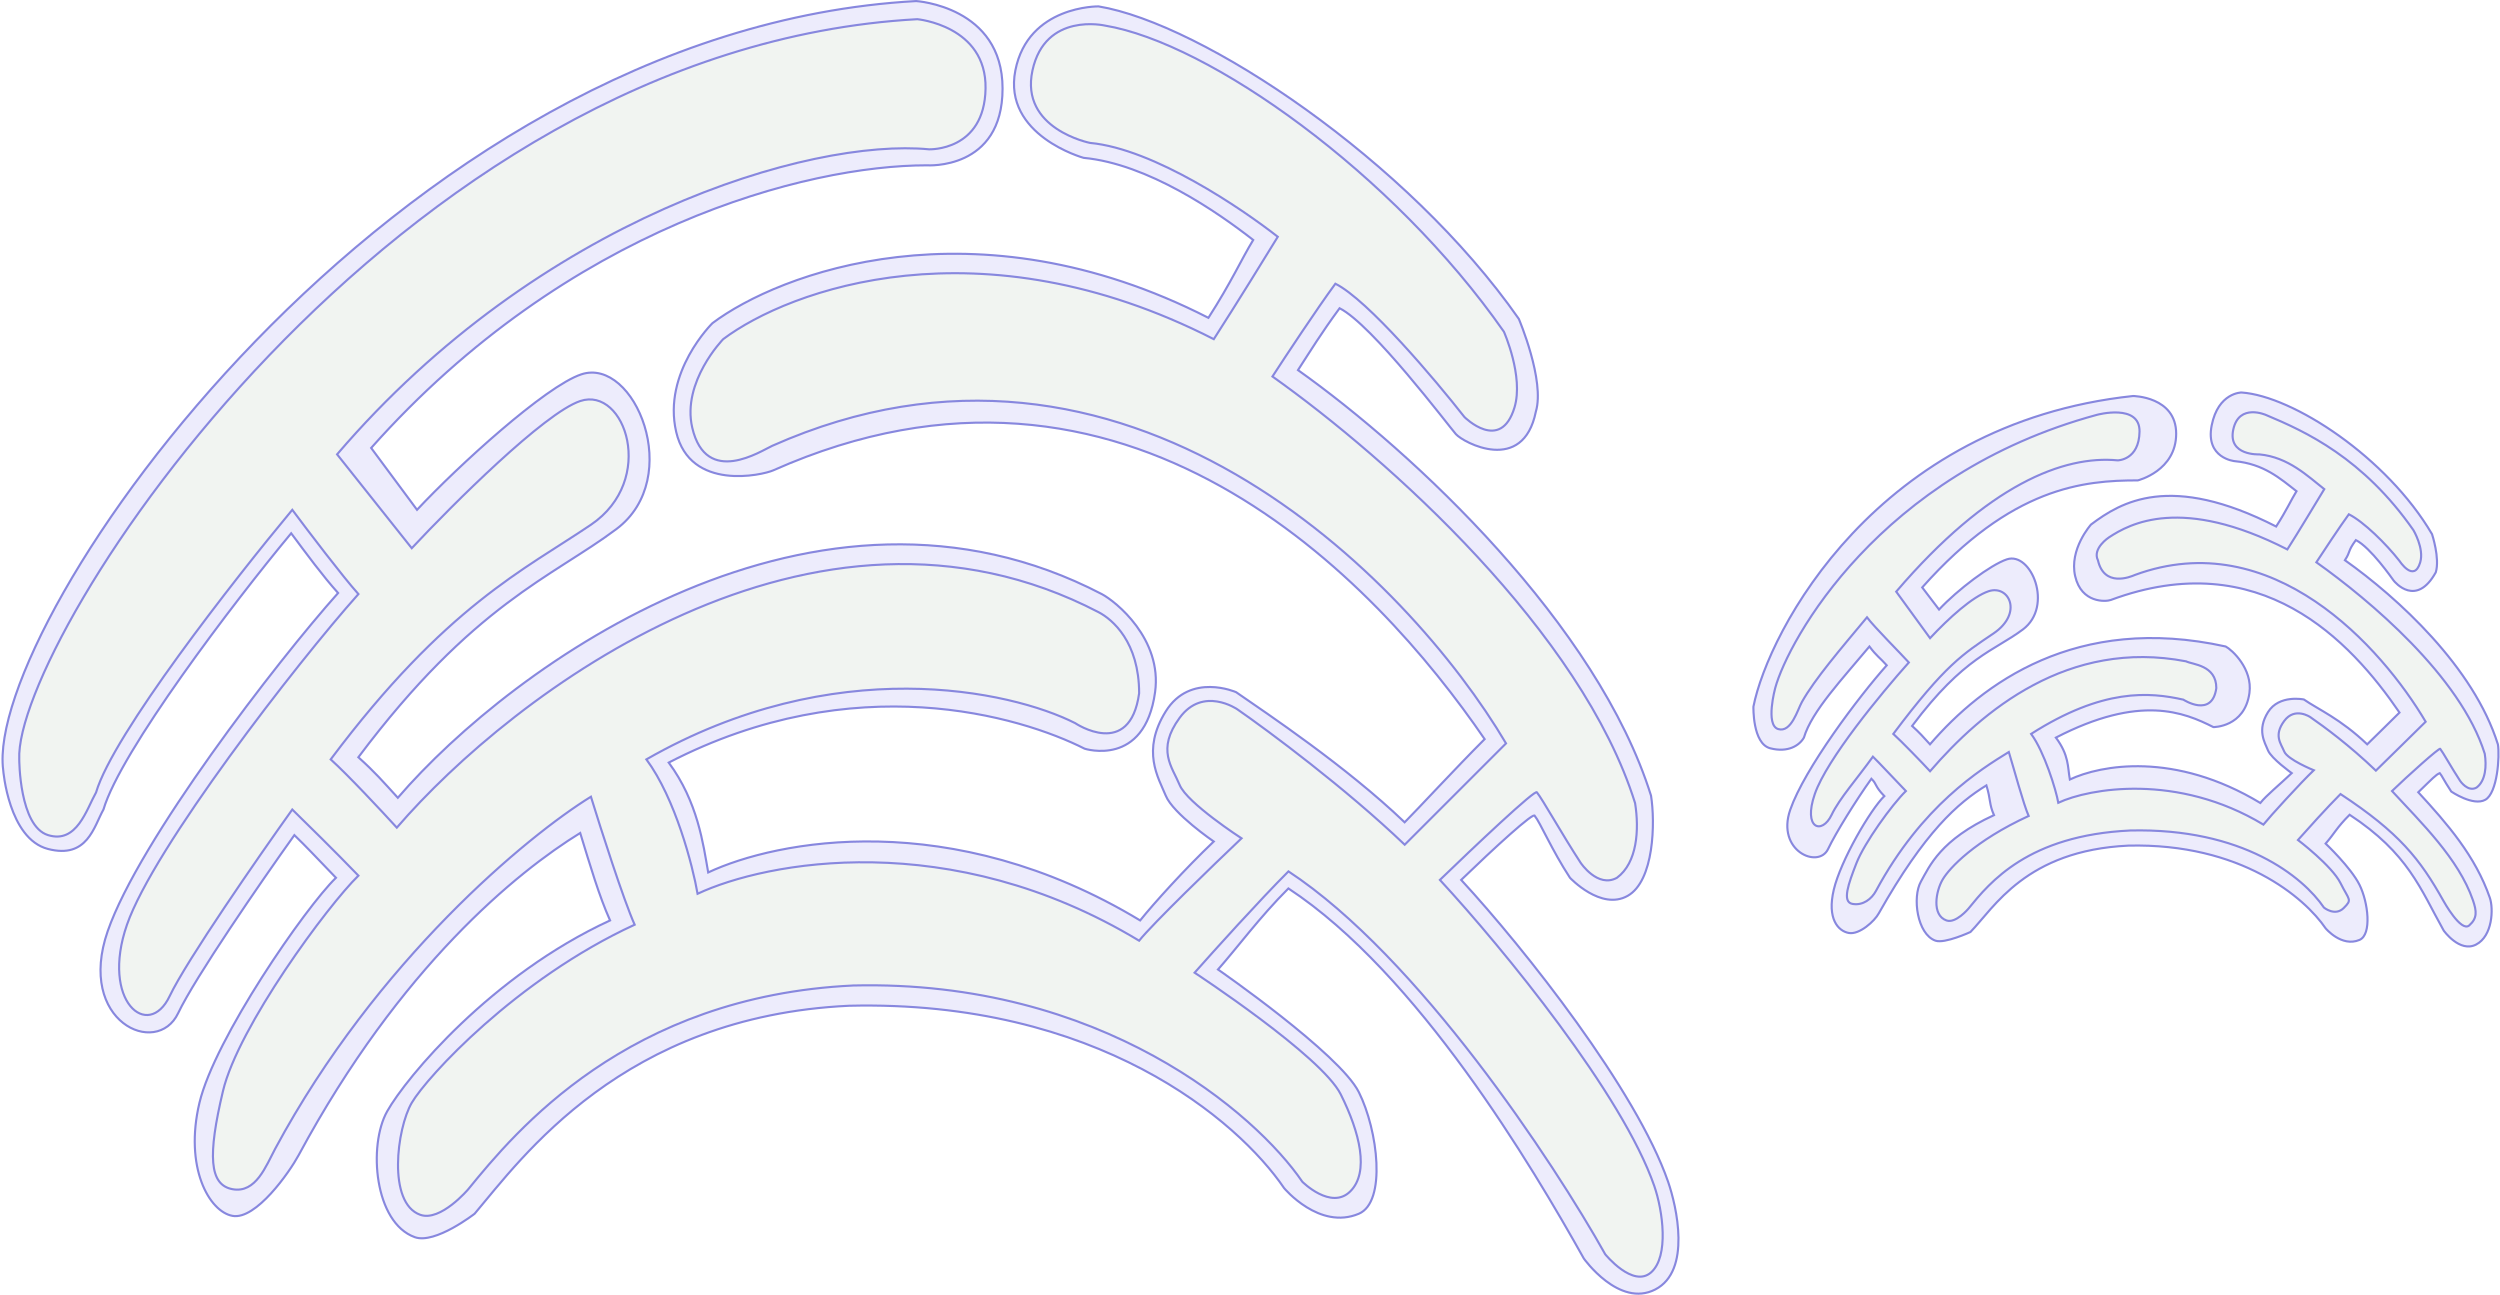
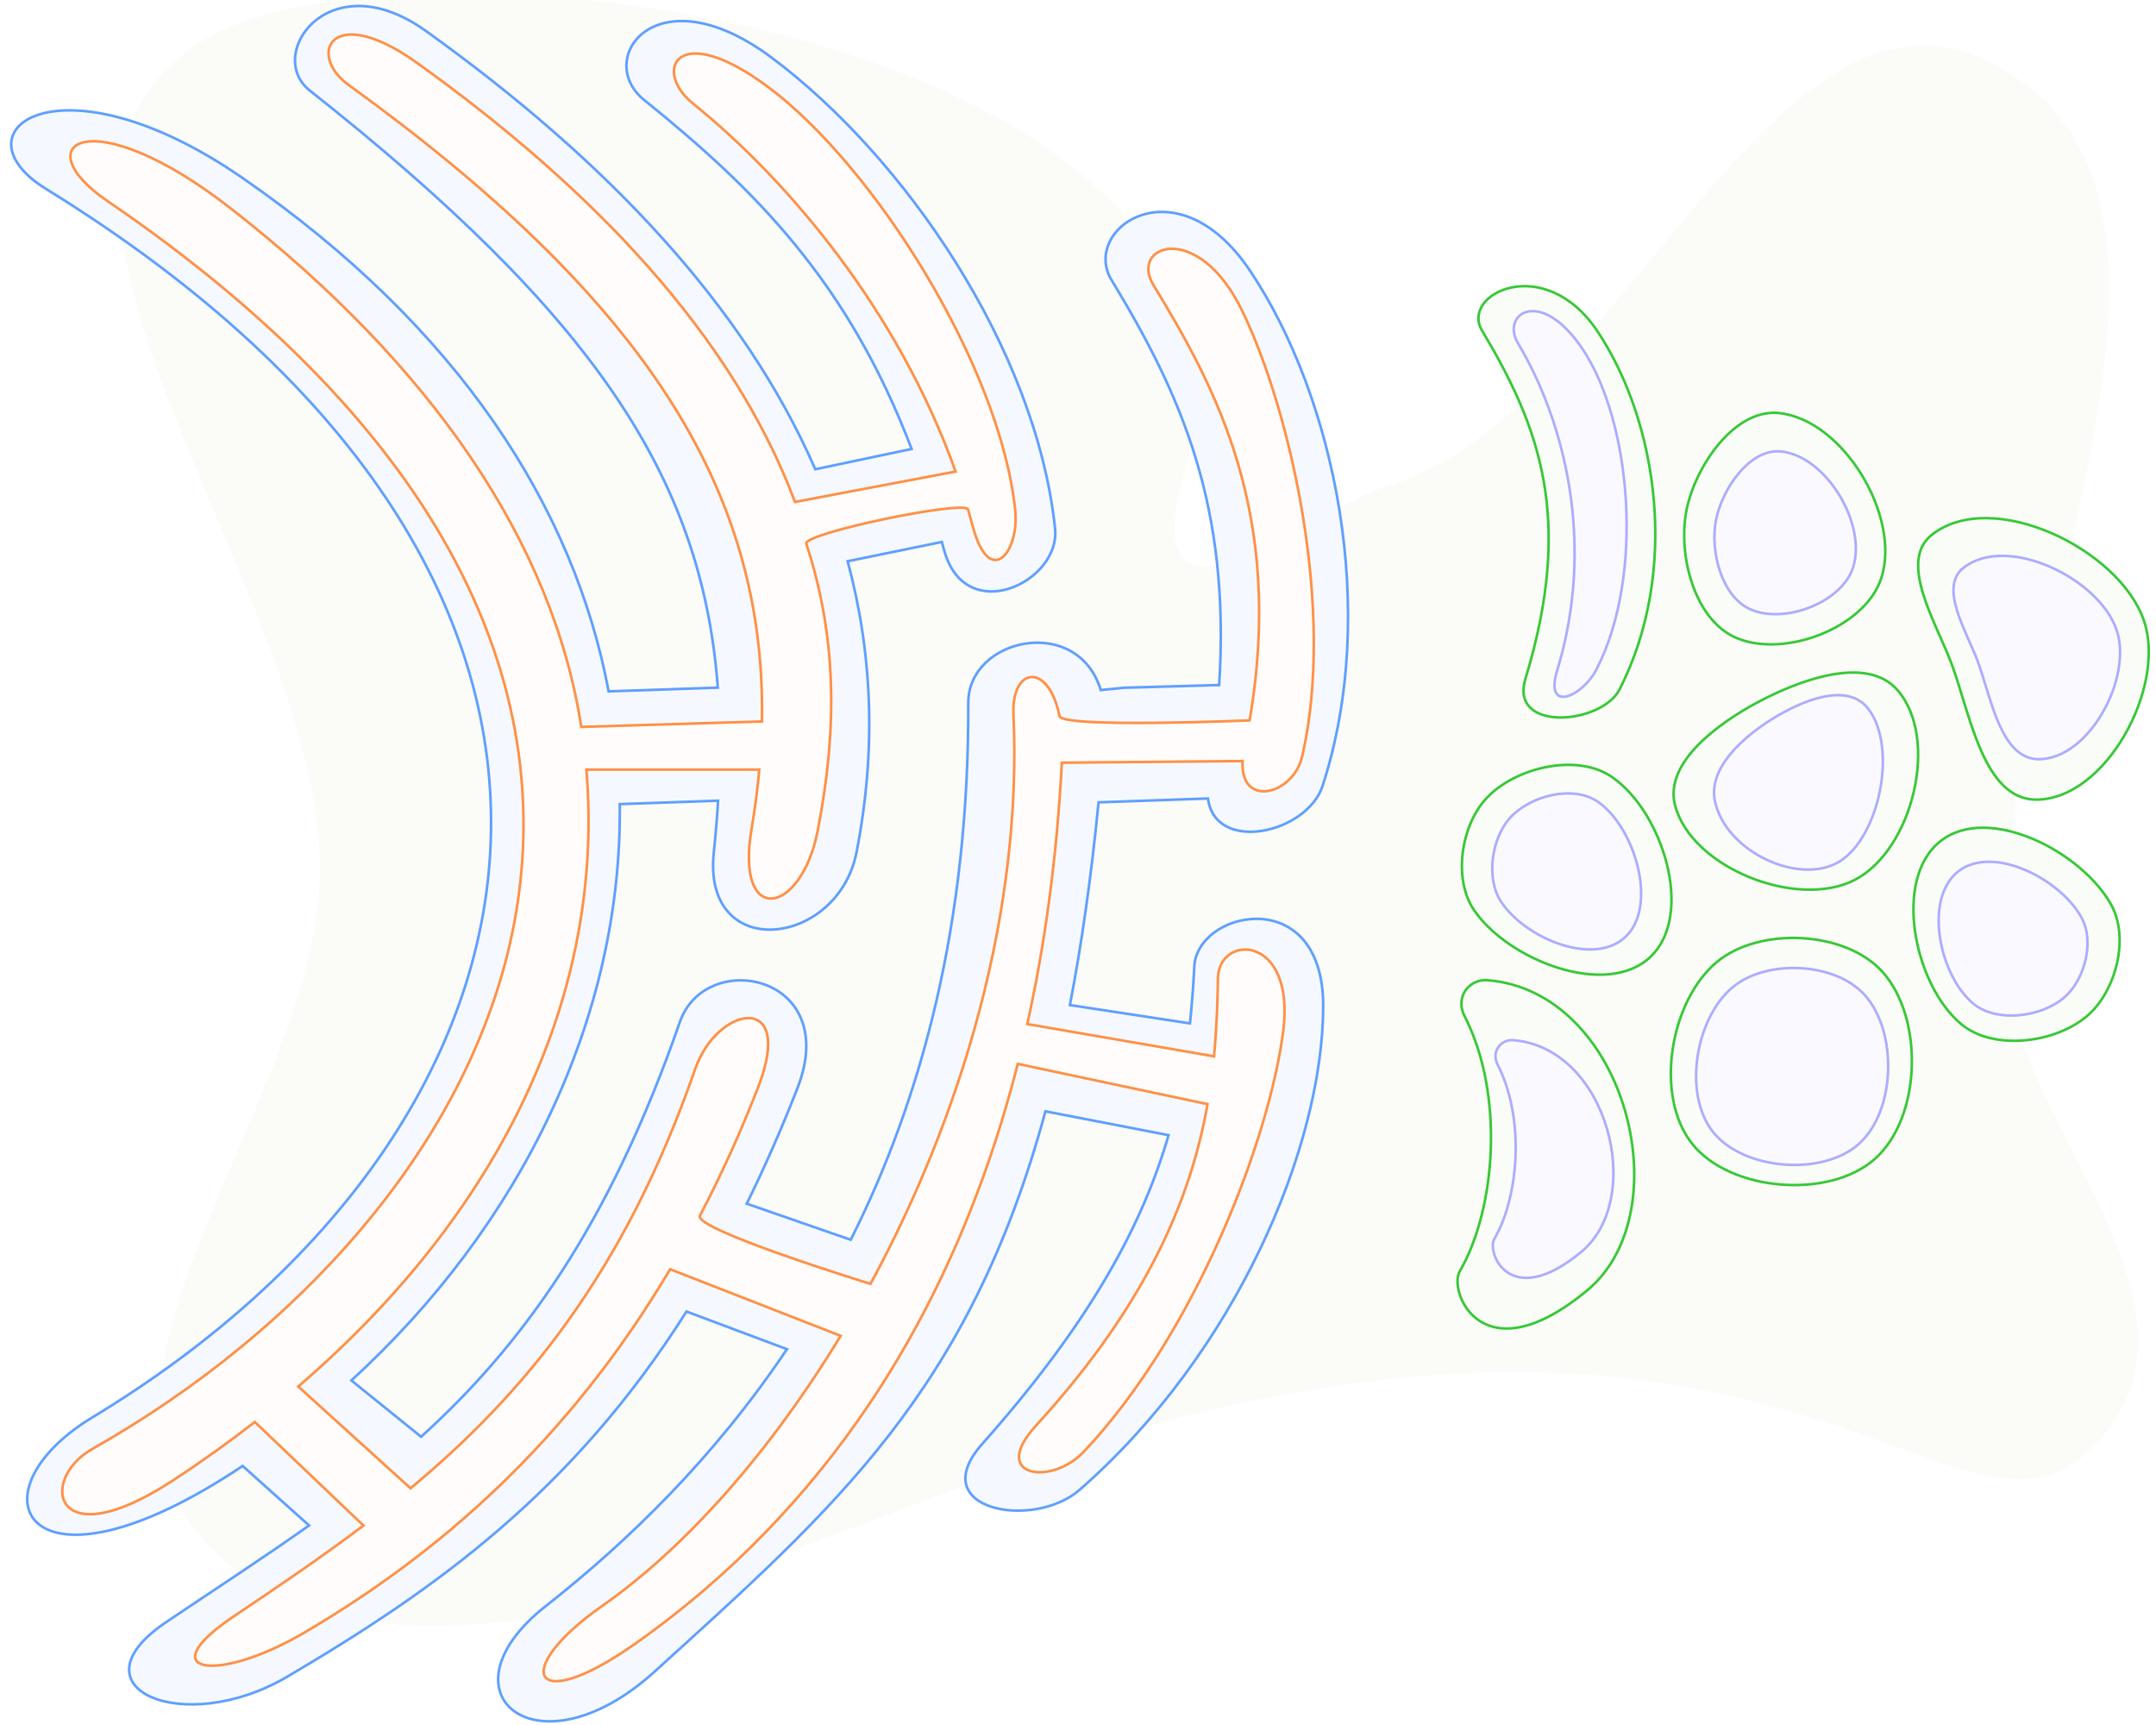
- <svg xmlns="http://www.w3.org/2000/svg" width="1172" height="607" viewBox="0 0 1172 607" fill="none">
-   <g id="endoplasmic_reticulum">
-     <g id="Rough ER">
-       <path id="Vector" d="M470 41.5C470 3 429.5 0.5 429.5 0.5C183.1 14.1 -7.5 292 1.5 361C1.5 361 4 393.216 22.5 398C41 402.784 44 387.5 48.5 379.5C56.5 352.3 109.167 282.833 136.5 250C143.833 259.833 151.3 270 158.5 278C129.5 310.5 65.257 394 50.5 436.5C35.743 479 73.5 496 83.5 475C91.5 458.2 122.167 413.667 138 391.5C144 397.333 147.1 400.7 157.5 411.5C143.1 425.5 100.667 486.833 93.5 517C86.333 547.167 98 568 109 570C120 572 135.718 549.5 140.026 541.5C187.626 453.1 242.5 408.667 272 390.5C276.667 405.667 280.8 419.9 286 431.5C230.4 457.1 190.5 505 181.5 521C172.5 537 175.5 573.258 194.5 580C204 583.371 222.5 569 222.5 569C244.5 543 292 476.5 398 471.5C514.4 468.7 580.333 525.167 602 557C602 557 618.5 576.854 637.026 569C650 563.5 646.026 530 637.026 512C628.026 494 571 454.5 571 454.5C580 444.333 590.4 430.1 604 416.5C664.8 456.5 718.333 546.833 742.5 590C742.5 590 759 613.258 776 604.5C793 595.742 785.977 565.5 782 554C767.2 511.2 715 445 685 412.5C700.167 397.833 719.5 380.1 719.5 382.5C722 385.5 727.5 398.5 736 411.5C736 411.5 750.5 427 763 420C775.5 413 776 385.5 774 373C749 293 663.167 212.333 608.5 173.5C614.667 164 619.2 156.5 628 144.5C643.2 152.1 679 199.5 682.5 203.5C686 207.5 714.026 222.5 720 193C724.384 178.5 712.026 149.5 712.026 149.5C660.026 75 563.5 11 515 3C515 3 482 2.5 476 33C470 63.5 508 74 508 74C538 76.8 570.667 99.333 587.5 112.5C582 121.5 577.3 132.2 566.5 149C456.9 93 365 128.167 334 151.5C334 151.5 310.488 174.5 317 202.5C323.512 230.5 357.5 222.722 362.5 220.5C528.1 146.9 645 272 696 346.5C682.5 360 664.1 379.9 658.5 385.5C630.9 359.1 594.167 334.667 579.5 324.5C579.5 324.5 558 315 546.5 333.5C535 352 543 364.5 546.5 373C550 381.5 569 394.5 569 394.5C555.667 407.167 540.9 423.5 534.5 431.5C445.7 377.9 364 394 332 409C329.667 395.667 327.1 375.9 313.5 357.5C400.5 312.5 478.167 335.667 508.5 351C508.5 351 536.59 360 541.5 324.5C544.957 299.5 523 281.886 516.5 278.5C382.9 208.9 240.5 311.333 186.5 374C179.5 366.333 176 362.2 168 355C222 283 259.045 270.466 289 248C321 224 297.5 167.167 272.5 175.5C255.7 181.1 214.833 218.333 195.5 239L174 210C266.5 106 378.5 77.5 434.5 77.5C434.5 77.5 470 80 470 41.5Z" fill="#EDECFC" stroke="#8787DE" />
-       <path id="rough_endoplasmic_reticulum_membrane" stroke-width="0" d="M466 41.5C466.585 7 429.5 4.5 429.5 4.5C183.1 18.1 -1.5 298 4.5 360C4.5 360 7 390.216 22.5 395C38 399.784 42.5 384 47 376C55 348.8 109.167 277.833 136.5 245C143.833 254.833 155.3 270 162.5 278C133.5 310.5 67.868 397 54.5 435.5C41.132 474 71.5 492 81.5 471C89.5 454.2 121.167 407.667 137 385.5C143 391.333 152.1 400.7 162.5 411.5C148.1 425.5 105.5 484 98.5 517C90.5 545 99 562 110 564C121 566 131.718 546.5 136.026 538.5C183.626 450.1 244.5 400.667 274 382.5L274.13 382.921C278.798 398.094 285.848 421.007 291 432.5C235.4 458.1 196.5 503 187.5 519C178.5 535 177.5 568.258 196.5 575C206 578.371 221.5 564 221.5 564C243.5 537 292 472.5 398 467.5C514.4 464.7 581.333 521.167 604 553C604 553 619.5 573 636 564C645 555 642.026 530 633.026 512C624.026 494 566 455.5 566 455.5C575 445.333 590.4 426.1 604 412.5C664.8 452.5 722.333 545.833 746.5 589C746.5 589 760.5 609 775 600.5C789.5 592 782.977 565.5 779 554C764.2 511.2 710 445 680 412.5C695.167 397.833 719.5 375.1 719.5 377.5C722 380.5 730.5 395.5 739 408.5C739 408.5 751 421.5 761 416C770.5 409 772 387.5 770 375C749.5 299 657.167 213.333 602.5 174.5C608.667 165 618.2 151.5 627 139.5C642.2 147.1 671.667 182.833 685.5 200.5C685.5 200.5 707.139 218 715 192C719.384 177.5 709.026 153.5 709.026 153.5C657.026 79 564.5 15 516 7C516 7 486 5.5 480 33C474 60.5 509 70 509 70C539 72.8 575.667 98.333 592.5 111.5C587 120.5 578.3 136.7 567.5 153.5C457.9 97.5 367 132.167 336 155.5C336 155.5 316 180 321 201.5C327.512 229.5 360.5 216.722 365.5 214.5C531.1 140.9 651 273 702 347.5L658.5 391C630.9 364.6 594.667 338.167 580 328C580 328 561 320 550 335C539 350 546.5 363 550 371.5C553.5 380 576 393.5 576 393.5C562.667 406.167 540.4 428.5 534 436.5C445.2 382.9 361.5 398.5 329.5 413.5C327.167 400.167 322.1 375.4 308.5 357C387.5 311.5 471.667 327.667 502 343C502 343 532.09 361 537 325.5C540.457 300.5 521.5 287.386 515 283C381.4 213.4 240.5 317.833 186.5 380.5C179.5 372.833 170.5 362.2 162.5 355C216.5 283 252 268 283 247C314 226 295 174.833 272 182.5C255.2 188.1 213.333 227.333 194 248L167.026 212.5C262.026 101.5 378.5 73.5 434.5 73.5C434.5 73.5 465.415 76 466 41.5Z" stroke="black" />
-       <path id="Vector_2" d="M462.026 41.5C462.526 12 430.026 9 430.026 9C183.626 22.6 6.526 300 9.026 356C9.026 356 9.026 387.333 22.526 391.5C36.026 395.667 40.526 379.5 45.026 371.5C53.026 344.3 109.693 271.833 137.026 239C144.359 248.833 160.826 270.5 168.026 278.5C139.026 311 72.026 397.5 59.526 433.5C47.026 469.5 69.526 488 79.526 467C87.526 450.2 121.193 401.667 137.026 379.5C143.026 385.333 157.626 399.7 168.026 410.5C153.626 424.5 111.693 481.333 104.526 511.5C97.359 541.667 98.026 555.5 109.026 557.5C120.026 559.5 124.718 546.5 129.026 538.5C176.626 450.1 247.526 391.667 277.026 373.5C281.693 388.667 292.326 421.9 297.526 433.5C241.926 459.1 200.026 505 193.026 517C186.026 529 181.526 564 197.026 569.5C206.526 572.871 219.526 557.5 219.526 557.5C241.526 530.5 294.026 467 400.026 462C516.426 459.2 588.859 522.167 610.526 554C610.526 554 624.026 567.5 633.026 558.5C642.026 549.5 637.526 531 628.526 513C619.526 495 560.026 456 560.026 456C569.026 445.833 590.426 422.1 604.026 408.5C664.826 448.5 728.359 544.833 752.526 588C752.526 588 765.526 604 774.026 596.5C782.526 589 779.503 567.5 775.526 556C760.726 513.2 705.026 445 675.026 412.5C690.193 397.833 720.526 369.1 720.526 371.5C723.026 374.5 732.526 391.5 741.026 404.5C741.026 404.5 749.026 416.5 758.026 411.5C767.526 404.5 768.526 389 766.526 376.5C741.526 296.5 651.193 215.333 596.526 176.5C602.693 167 617.226 145 626.026 133C641.226 140.6 672.693 177.833 686.526 195.5C686.526 195.5 703.5 212.5 710 191C714.384 176.5 705.026 155.5 705.026 155.5C653.026 81 566.526 20 518.026 12C518.026 12 490.026 5.5 484.026 33C478.026 60.5 511.026 67 511.026 67C541.026 69.8 582.193 97.833 599.026 111C593.526 120 579.826 142.2 569.026 159C459.426 103 370.026 135.667 339.026 159C339.026 159 319.526 179 324.526 200.5C331.038 228.5 357.026 211.222 362.026 209C527.626 135.4 660.359 271.333 706.026 348.5L658.526 396C630.926 369.6 594.693 342.667 580.026 332.5C580.026 332.5 564.026 321.5 553.026 336.5C542.026 351.5 549.526 359.5 553.026 368C556.526 376.5 582.026 393 582.026 393C568.693 405.667 540.426 433 534.026 441C445.226 387.4 359.026 404 327.026 419C324.693 405.667 316.626 374.4 303.026 356C391.026 305.6 473.693 323.667 504.026 339C504.026 339 529.693 356.333 534.026 325C534.026 301 521.526 290.386 515.026 287C381.426 217.4 240.026 325.333 186.026 388C179.026 380.333 163.026 363.2 155.026 356C209.026 284 246.026 267 277.026 246C308.026 225 293.026 181 272.026 188C255.226 193.6 212.359 236.333 193.026 257L158.026 213C253.026 102 379.693 64.667 435.526 70C435.526 70 461.526 71 462.026 41.5Z" fill="#F1F4F1" stroke="#8787DE" />
-       <path id="rough_endoplasmic_reticulum" stroke-width="0" d="M431.026 40C369.175 41.247 243.806 78.022 132.99 200M29.026 354C60.048 291.754 95.695 241.052 132.99 200M132.99 200L190.026 282M190.026 282C206.693 266 245.426 231.8 267.026 223M190.026 282C166.489 304.926 145.901 330.041 128.72 354M74.026 447C82.059 428.463 100.935 392.744 128.72 354M128.72 354L190.026 416M190.026 416C170.359 436.333 127.826 488.2 115.026 533M190.026 416C210.579 392.955 243.059 363.673 282.026 339.582M507.026 316C430.868 273.411 347.335 299.206 282.026 339.582M282.026 339.582L320.026 453M320.026 453C293.859 462.833 234.826 494 208.026 540M320.026 453C360.15 434.51 445.932 419.552 532.026 466.107M614.526 533C588.032 502.875 560.012 481.241 532.026 466.107M532.026 466.107L607.026 385M607.026 385L568.526 356.5M607.026 385C617.562 392.615 632.434 404.749 649.196 420.5M761.026 567C731.896 507.09 685.992 455.078 649.196 420.5M649.196 420.5L729.026 344.5M729.026 344.5C736.859 357.167 751.026 387.1 753.026 393.5M729.026 344.5C699.484 295.231 641.978 226.637 568.526 187.803M345.526 188C426.755 142.479 503.826 153.596 568.526 187.803M568.526 187.803L627.526 99.5M627.526 99.5C647.859 118.167 688.026 164 694.026 178M627.526 99.5C603.859 77.333 544.026 38.4 502.026 40" stroke="black" />
-     </g>
-     <g id="Smooth ER">
-       <path id="Vector_3" d="M1020.19 203.313C1020.19 185.856 999.965 185.651 999.965 185.651C879.557 198.531 828.967 296.113 822.006 331.259C822.006 331.259 821.507 348.63 829.896 350.799C838.284 352.968 843.635 349.417 845.676 345.79C849.303 333.456 863.99 317.962 876.383 303.075C879.709 307.533 881.238 308.266 884.502 311.893C871.353 326.629 845.948 360.36 839.257 379.631C832.565 398.901 852.47 407.538 857.004 398.016C860.632 390.398 870.132 375.121 877.312 365.07C880.032 367.715 878.653 368.313 883.369 373.21C876.839 379.558 862.932 403.381 859.682 417.06C856.432 430.738 861.722 436.471 866.71 437.378C871.698 438.285 878.825 431.796 880.778 428.168C902.361 389.942 917.849 376.42 931.225 368.183C933.34 375.06 932.43 376.872 934.788 382.132C909.577 393.739 904.592 406.049 900.512 413.304C896.431 420.559 898.719 437.927 907.334 440.984C911.642 442.512 923.743 436.925 923.743 436.925C934.788 425.603 949.687 398.696 997.749 396.429C1050.53 395.159 1080.42 420.762 1090.25 435.196C1090.25 435.196 1097.73 444.199 1106.13 440.638C1112.01 438.144 1110.21 422.954 1106.13 414.792C1102.05 406.631 1090.25 395.471 1090.25 395.471C1094.33 390.862 1095.33 388.121 1101.5 381.954C1129.07 400.091 1134.64 416.663 1145.6 436.236C1145.6 436.236 1153.08 446.781 1160.79 442.81C1168.5 438.839 1169.03 426.055 1167.22 420.841C1160.51 401.434 1147.29 386.141 1133.68 371.405C1140.56 364.755 1141.9 363.212 1143.76 362.443C1144.89 363.804 1145.3 365.185 1149.15 371.08C1149.15 371.08 1159.44 378.108 1165.11 374.934C1170.77 371.76 1171.93 354.65 1171.02 348.982C1159.69 312.708 1124.09 280.234 1099.3 262.626C1102.1 258.319 1100.44 258.631 1104.43 253.19C1111.32 256.636 1121.45 271.241 1122.11 272.127C1122.77 273.012 1132.76 284.822 1141.9 268.294C1143.88 261.719 1140.14 250.426 1140.14 250.426C1119.05 214.427 1074.95 185.651 1050.8 184C1050.8 184 1039.87 184.027 1036.83 199.459C1033.79 214.891 1047.63 216.193 1047.63 216.193C1061.23 217.463 1068.95 224.308 1076.59 230.279C1074.09 234.359 1071.96 239.211 1067.06 246.828C1017.37 221.437 994.328 235.32 980.272 245.9C980.272 245.9 969.893 257.455 972.846 270.15C975.798 282.846 987.228 282.123 989.554 281.261C1059.64 255.27 1101.77 300.264 1124.89 334.044C1118.77 340.165 1112.28 346.403 1109.74 348.942C1097.23 336.972 1086.7 332.529 1080.05 327.919C1080.05 327.919 1068.44 325.468 1063.23 333.856C1058.01 342.245 1061.64 347.912 1063.23 351.767C1064.81 355.621 1074.36 362.443 1074.36 362.443C1068.31 368.187 1062.54 372.808 1059.64 376.435C1019.38 352.132 984.848 358.627 970.339 365.428C969.281 359.382 969.974 354.133 963.807 345.79C1003.25 325.386 1023.89 333.911 1037.64 340.863C1037.64 340.863 1052.31 340.985 1054.53 324.888C1056.1 313.553 1046.34 304.61 1043.39 303.075C973.31 287.607 929.266 320.528 904.781 348.942C901.607 345.466 900.02 343.592 896.393 340.327C920.878 307.681 934.744 305.275 948.326 295.089C962.836 284.207 952.18 258.437 940.845 262.215C933.227 264.755 917.792 276.38 909.026 285.751L901.134 275.386C943.075 228.23 976.84 225.206 1002.23 225.206C1002.23 225.206 1020.19 220.77 1020.19 203.313Z" fill="#EDECFC" stroke="#8787DE" />
-       <path id="smooth_endoplasmic_reticulum_membrane" stroke-width="0" d="M1011.87 204.242C1012.14 188.598 997.18 189.321 997.18 189.321C884.662 204.68 831.288 299.826 825.825 330.092C825.825 330.092 826.959 343.793 833.987 345.962C841.015 348.131 843.055 340.974 845.096 337.347C852.625 323.96 863.073 311.401 875.466 296.513C878.791 300.972 886.775 307.849 890.04 311.476C876.891 326.212 850.845 358.936 844.783 376.393C838.722 393.849 854.348 397.37 858.882 387.848C862.51 380.23 870.37 370.27 877.549 360.219C880.27 362.864 884.396 367.111 889.112 372.008C882.582 378.356 867.879 397.645 864.705 412.608C861.078 425.304 864.705 429.569 867.163 430.016C869.622 430.463 878.068 425.871 880.021 422.244C901.604 382.161 923.097 367.007 936.473 358.77C938.589 365.646 940.896 377.109 943.253 382.369C918.043 393.977 910.098 406.07 906.017 413.325C901.936 420.58 903.339 431.947 911.954 435.004C916.262 436.532 923.29 430.016 923.29 430.016C933.265 417.774 949.687 395.954 997.749 393.687C1050.53 392.417 1072.63 412.608 1084.66 424.1C1084.66 424.1 1093.54 435.025 1101.02 430.944C1105.1 426.864 1104.2 420.77 1100.12 412.608C1096.04 404.446 1082.89 395.435 1082.89 395.435C1086.97 390.826 1093.95 382.105 1100.12 375.938C1127.69 394.075 1136.46 412.497 1147.41 432.069C1147.41 432.069 1153.76 441.138 1160.34 437.284C1166.91 433.43 1164 424.109 1162.19 418.895C1155.48 399.488 1140.67 386 1127.07 371.264C1133.95 364.614 1144.98 354.306 1144.98 355.394C1146.11 356.754 1148.51 361.969 1152.37 367.863C1152.37 367.863 1157.81 373.758 1162.34 371.264C1166.65 368.09 1167.33 358.341 1166.42 352.673C1155.09 316.4 1117.12 281.227 1092.33 263.619C1095.13 259.311 1099.45 252.262 1103.44 246.821C1110.33 250.267 1119.98 261.828 1126.25 269.838C1126.25 269.838 1130.88 276.155 1136.84 266.912C1140.57 261.141 1135.99 250.384 1135.99 250.384C1112.55 213.451 1076.96 193.154 1054.97 189.527C1054.97 189.527 1045.08 186.062 1042.36 198.531C1039.64 211 1048.08 213.451 1048.08 213.451C1061.68 214.721 1076.18 224.237 1083.82 230.207C1081.32 234.288 1074.28 244.623 1069.38 252.24C1019.69 226.848 996.649 238.192 982.592 248.772C982.592 248.772 976.148 258.053 978.415 267.801C981.368 280.497 994.801 274.253 997.18 273.551C1069.38 252.24 1107.75 301.98 1130.88 335.76L1111.15 355.484C1098.64 343.513 1086.92 335.972 1080.27 331.363C1080.27 331.363 1071.66 327.735 1066.67 334.537C1061.68 341.338 1065.08 347.232 1066.67 351.086C1068.26 354.941 1079.82 362.014 1079.82 362.014C1073.77 367.758 1063.68 377.884 1060.78 381.512C1020.51 357.208 982.128 363.329 967.618 370.13C966.56 364.085 964.263 352.855 958.096 344.512C993.917 323.881 1021.28 328.807 1035.04 335.76C1035.04 335.76 1043.87 335.526 1045.71 324.888C1048.03 311.476 1040.77 310.169 1037.82 308.18C979.344 291.007 928.192 325.825 903.707 354.239C900.533 350.763 896.452 345.941 892.825 342.677C917.31 310.03 925.98 306.942 940.036 297.42C954.092 287.898 946.902 268.038 936.473 271.514C928.856 274.053 915.874 282.933 907.108 292.304L900.907 284.974L894.877 278.064C937.952 227.734 974.056 218.751 999.447 218.751C999.447 218.751 1011.61 219.885 1011.87 204.242Z" stroke="black" />
-       <path id="Vector_4" d="M1003.01 202.36C1003.24 188.984 983.057 194.47 983.057 194.47C880.975 222.128 838.337 300.149 832.216 322.568C832.216 322.568 827.487 339.893 833.609 341.783C839.73 343.672 842.707 332.693 844.748 329.066C850.781 318.339 862.847 304.286 875.241 289.399C878.566 293.858 891.602 306.931 894.866 310.559C881.717 325.295 856.449 355.906 850.781 372.229C845.113 388.552 854.137 391.498 858.671 381.976C862.299 374.358 870.846 364.765 878.025 354.714C880.746 357.359 888.765 365.94 893.481 370.837C886.951 377.185 873.987 395.161 870.274 404.718C866.561 414.275 863.43 422.84 868.418 423.747C873.406 424.654 877.465 421.341 879.418 417.713C901.001 377.631 928.361 360.773 941.737 352.536C943.853 359.413 948.674 377.266 951.032 382.526C925.822 394.134 913.879 406.904 910.705 412.345C907.531 417.786 905.49 429.015 912.518 431.509C916.826 433.037 922.72 426.068 922.72 426.068L922.847 425.912C932.847 413.638 950.808 391.594 998.668 389.337C1051.45 388.067 1079.65 411.048 1089.47 425.482C1089.47 425.482 1094.67 429.747 1098.75 425.666C1102.83 421.585 1101.31 422.162 1097.23 414C1093.15 405.839 1077.28 393.786 1077.28 393.786C1081.36 389.176 1091.06 378.415 1097.23 372.248C1124.8 390.385 1134.54 402.782 1145.5 422.355C1145.5 422.355 1153.71 437.237 1157.57 433.836C1161.42 430.436 1161.09 427.19 1159.29 421.975C1152.58 402.569 1134.97 385.573 1121.37 370.837C1128.24 364.187 1143.99 349.998 1143.99 351.086C1145.12 352.447 1149.43 360.155 1153.29 366.049C1153.29 366.049 1156.91 371.491 1160.99 369.223C1165.3 366.049 1165.75 359.021 1164.85 353.354C1153.51 317.08 1110.7 281.205 1085.91 263.597C1088.71 259.29 1097.15 246.53 1101.14 241.089C1108.03 244.535 1118.59 254.919 1124.86 262.93C1124.86 262.93 1131.63 273.423 1134.58 263.674C1136.56 257.099 1131.39 248.506 1131.39 248.506C1107.81 214.726 1080.99 202.36 1062.38 194.579C1062.38 194.579 1049.69 188.847 1046.97 201.316C1044.25 213.785 1059.21 213.019 1059.21 213.019C1072.81 214.289 1081.99 223.341 1089.62 229.311C1087.13 233.392 1077.2 249.956 1072.31 257.573C1022.61 232.181 998.373 245.523 988.646 251.949C988.646 251.949 980.736 257.126 983.521 262.696C986.473 275.392 998.609 270.534 1000.88 269.526C1065.21 245.843 1116.44 303.359 1137.15 338.348C1131.02 344.469 1116.35 358.728 1113.81 361.267C1101.29 349.297 1089.72 340.798 1083.07 336.188C1083.07 336.188 1075.81 331.2 1070.83 338.001C1065.84 344.803 1069.24 348.43 1070.83 352.284C1072.41 356.138 1084.7 361.09 1084.7 361.09C1078.65 366.833 1063.98 382.94 1061.08 386.567C1020.82 362.264 979.44 369.536 964.931 376.337C963.873 370.291 958.359 352.401 952.192 344.058C985.841 322.576 1007.66 324.424 1023.55 327.996C1023.55 327.996 1037.04 336.784 1039.01 322.576C1039.01 311.694 1027.78 311.572 1024.83 310.036C969.604 299.411 929.294 333.14 904.809 361.554C901.636 358.078 891.207 347.323 887.579 344.058C912.064 311.412 920.487 306.488 934.543 296.967C948.599 287.445 941.798 273.992 932.276 277.166C924.658 279.705 913.576 289.799 904.809 299.17L888.94 277.362C932.015 227.032 967.487 213.401 992.803 215.819C992.803 215.819 1002.79 215.736 1003.01 202.36Z" fill="#F1F4F1" stroke="#8787DE" />
-       <path id="smooth_endoplasmic_reticulum" stroke-width="0" d="M983.985 207.001C955.94 207.566 927.834 218.017 877.588 273.324M839.642 323.496C853.708 295.272 860.677 291.938 877.588 273.324M877.588 273.324L903.449 310.505M903.449 310.505C911.006 303.25 920.352 292.677 930.146 288.687M903.449 310.505C892.777 320.9 883.442 332.288 875.651 343.152M855.887 373.304C859.529 364.899 866.561 352.272 875.651 343.152M875.651 343.152L903.449 371.264M903.449 371.264C894.532 380.483 880.021 398.684 877.588 406.574M903.449 371.264C912.769 360.815 927.495 347.538 945.164 336.614M1022.51 319.319C990.018 313.749 974.777 318.307 945.164 336.614M945.164 336.614L962.394 388.04M962.394 388.04C950.53 392.499 930.146 401.469 921.328 415.857M962.394 388.04C980.587 379.657 1019.48 372.874 1058.52 393.984M1087.48 415.857C1075.47 402.197 1071.21 400.846 1058.52 393.984M1058.52 393.984L1092.53 357.208M1092.53 357.208L1075.07 344.285M1092.53 357.208C1097.3 360.661 1104.05 366.162 1111.65 373.304M1149.68 420.034C1136.47 392.869 1128.33 388.983 1111.65 373.304M1111.65 373.304L1147.84 338.844M1147.84 338.844C1151.4 344.587 1157.82 358.16 1158.73 361.062M1147.84 338.844C1134.45 316.505 1108.37 285.402 1075.07 267.794M1002.09 260.375C1024.36 250.164 1045.73 252.284 1075.07 267.794M1075.07 267.794L1101.82 227.755M1101.82 227.755C1111.04 236.219 1123.75 248.922 1126.47 255.27M1101.82 227.755C1091.09 217.704 1075.43 203.955 1056.39 204.68" stroke="black" />
-     </g>
+ <svg xmlns="http://www.w3.org/2000/svg" width="1000px" height="800px" viewBox="0 0 1000 800" version="1.1" id="SVGRoot">
+   <defs id="defs968" />
+   <g id="layer1">
+     <path style="fill:#fbfbf7;fill-opacity:1;stroke:none;stroke-width:1px;stroke-linecap:butt;stroke-linejoin:miter;stroke-opacity:1" d="M 148.354,404.852 C 147.161,509.849 24.26,638.44 95.667,715.424 180.964,807.384 384.956,710.061 470.327,680.517 819.258,559.764 905.449,731.267 967.766,673.83 1036.052,610.891 937.449,526.583 930.596,451.885 917.721,311.531 1048.951,93.159 923.398,29.115 821.407,-22.91 752.122,194.863 641.942,225.996 612.091,234.43 524.45,307.505 549.048,220.45 607.679,12.944 182.682,-39.841 92.037,20.053 -16.118,91.518 149.826,275.228 148.354,404.852 Z" id="path2281" />
+     <path style="fill:#f5f9ff;fill-opacity:1;stroke:#5f9fff;stroke-width:1.198;stroke-linecap:butt;stroke-linejoin:miter;stroke-miterlimit:4;stroke-dasharray:none;stroke-opacity:1" d="M 165.627,2.785 C 140.346,3.275 128.247,29.782 143.642,41.955 274.823,145.678 325.624,221.031 332.94,318.909 l -50.645,1.73 C 266.433,236.128 213.427,152.284 112.439,82.5 27.548,23.839 -22.361,60.657 21.336,87.605 318.882,271.1 266.681,521.967 42.815,657.35 c -58.254,35.229 -30.721,89.735 69.731,22.516 l 30.809,27.597 c -21.213,15.057 -43.348,29.377 -66.293,44.829 -45.295,30.504 8,53.609 56.009,25.397 69.328,-40.739 132.679,-86.154 185.333,-169.447 l 46.596,17.461 c -33.632,50.188 -73.462,88.952 -111.917,119.195 -51.412,40.434 -3.795,79.685 50.5,30.368 83.678,-76.004 146.02,-129.936 181.319,-259.877 l 57.095,11.063 c -12.225,42.119 -36.59,87.079 -86.411,143.204 -27.217,30.661 23.713,40.051 45.155,21.284 72.308,-63.286 112.853,-158.812 112.984,-224.25 0.059,-29.5 -15.473,-40.456 -30.718,-40.569 -14.321,-0.107 -28.388,9.354 -29.043,21.995 -0.461,8.911 -1.105,17.713 -2.039,26.488 l -55.685,-8.488 c 5.42,-28.037 9.868,-59.149 13.293,-94.021 l 50.739,-1.777 c 3.465,25.802 46.036,16.081 53.164,-5.827 26.5,-81.452 5.446,-180.561 -33.582,-238.848 -34.122,-50.96 -78.708,-19.461 -64.3,4.236 32.344,53.195 55.225,104.83 49.916,187.827 l -44.046,1.244 -10.865,1.08 c -10.749,-35.236 -61.567,-24.294 -61.457,6.014 0.37,101.807 -21.521,183.348 -54.506,248.929 l -48.25,-16.738 c 8.183,-16.575 16.038,-34.398 23.542,-53.631 20.542,-52.653 -42.602,-65.086 -54.587,-30.562 -32.825,94.559 -73.428,150.112 -119.982,192.285 L 162.974,640.205 C 241.223,568.675 288.63,472.257 287.463,372.923 l 45.605,-1.585 c -0.474,7.839 -1.14,15.839 -1.999,24.033 -5.375,51.294 57.599,44.008 66.232,-0.227 9.241,-47.349 7.351,-92.26 -4.151,-134.857 l 43.692,-8.941 c 0.326,1.184 0.665,2.337 0.986,3.535 9.732,36.268 54.147,15.08 51.535,-9.725 -8.811,-83.65 -70.071,-172.531 -131.365,-218.355 -53.589,-40.063 -82.744,0.597 -59.209,19.579 51.914,41.87 94.549,84.487 124.05,161.835 l -44.694,9.413 C 345.43,142.514 282.18,75.013 197.556,14.372 185.639,5.833 174.771,2.607 165.627,2.785 Z" id="path1555">
+       </path>
+     <path style="fill:#fffcfb;fill-opacity:1;stroke:#ff9046;stroke-width:1.198;stroke-linecap:butt;stroke-linejoin:miter;stroke-miterlimit:4;stroke-dasharray:none;stroke-opacity:1" d="m 162.561,16.022 c -13.143,0.32 -13.658,14.129 -0.865,23.378 135.691,98.102 193.689,186.804 191.707,295.194 l -83.799,2.522 C 256.494,252.196 200.741,169.701 106.954,96.603 41.567,45.642 10.985,66.733 49.811,93.211 370.185,311.695 237.243,562.029 42.759,672.013 c -25.012,14.145 -18.351,51.087 37.4,14.6 13.342,-8.732 26.018,-17.787 38.033,-27.127 l 50.391,48.011 c -19.726,14.896 -39.981,28.54 -60.329,42.244 -38.678,26.048 -7.964,31.428 33.033,7.338 61.122,-35.917 121.504,-87.437 169.534,-168.442 l 79.091,30.875 c -32.825,54.09 -72.076,98.33 -110.647,125.292 -42.536,29.733 -33.212,51.717 15.246,17.573 72.588,-51.145 143.177,-134.201 177.551,-268.99 l 88.013,18.68 c -7.498,42.357 -27.023,91.583 -79.573,149.104 -21.853,23.92 7.178,28.036 22.17,12.119 52.213,-55.433 86.237,-145.49 92.531,-195.257 5.671,-44.84 -29.878,-45.04 -30.278,-24.478 -0.223,11.461 -0.616,23.559 -1.846,36.329 l -86.604,-14.961 c 8.159,-36.648 13.707,-76.935 16.031,-121.211 l 83.828,-0.76 c -1.201,22.034 23.536,15.682 27.655,-2.195 15.485,-67.21 -5.126,-159.598 -27.786,-206.518 -20.417,-42.275 -52.558,-30.699 -41.213,-12.041 28.379,46.674 61.052,105.907 44.6,201.896 0,0 -88.214,3.754 -88.214,-2.128 -5.014,-24.901 -22.312,-22.9 -21.305,-0.515 4.129,91.785 -24.09,186.126 -66.32,263.962 0,0 -83.08,-25.557 -79.045,-31.708 9.594,-18.351 18.59,-38.069 26.873,-59.299 17.541,-44.961 -18.895,-38.15 -29.129,-8.669 -33.008,95.085 -79.962,151.18 -132.032,194.481 l -52.089,-47.192 c 95.521,-82.137 142.255,-183.843 133.64,-286.106 h 80.208 c -0.817,9.049 -2.007,18.237 -3.593,27.589 -7.698,45.392 22.988,40.168 30.667,0.823 9.053,-46.39 9.158,-89.177 -5.282,-133.199 -1.046,-4.902 72.293,-20.081 74.983,-15.98 0.79,2.667 1.545,5.351 2.27,8.051 7.772,28.962 21.719,12.041 19.633,-7.767 C 463.818,169.637 405.484,77.134 356.538,40.542 313.745,8.549 302.567,32.817 321.362,47.975 365.551,83.615 416.549,144.002 443.231,218.695 l -74.506,14.089 C 339.473,154.872 274.339,87.138 193.512,29.219 179.795,19.39 169.446,15.855 162.561,16.022 Z" id="path1575">
+       </path>
+     <path id="rough_endoplasmic_reticulum" style="fill:none;stroke:none;stroke-width:1.198px;stroke-linecap:butt;stroke-linejoin:miter;stroke-opacity:1" d="m 325.723,33.344 49.455,40.955 33.763,50.379 20.448,32.619 16.168,31.17 8.56,35.156 m -98.91,25.371 98.91,-25.371 7.608,18.847 m 18.07,100.757 110.323,1.812 m -42.798,-217.824 26.154,44.942 14.741,47.842 8.084,44.58 -1.427,51.466 -6.182,41.68 m -15.217,146.787 -6.657,36.606 -17.119,39.868 -21.874,40.23 c 0,0 -41.371,52.916 -41.371,51.466 m -24.252,-191.004 111.274,22.834 5.231,-52.553 m -98.435,-125.766 -0.951,62.702 -6.657,49.291 -12.839,56.54 -18.07,52.916 -34.238,63.789 m -103.147,-34.877 12.321,-0.642 90.826,35.519 -20.923,42.043 -42.322,51.104 -41.371,37.693 -34.714,24.283 m -77.47,-60.065 61.87,-56.638 51.783,-73.296 37.66,-88.417 m -225.96,150.437 74.648,67.915 -80.7,56.382 M 253.918,347.395 364.954,344.858 370.185,311.695 358.535,263.128 347.835,223.26 323.345,181.399 280.785,123.047 240.128,84.266 187.106,41.68 166.168,25.292 m -112.644,51.769 98.185,76.884 57.835,67.658 24.21,39.98 18.83,57.407 4.035,61.508 -2.69,52.281 -14.795,50.231 -30.935,61.508 -55.145,66.633 -61.87,45.106 -43.04,31.779 M 358.167,406.126 c 0,-1.281 6.787,-61.268 6.787,-61.268" />
+     <path style="fill:none;stroke:none;stroke-width:1.198px;stroke-linecap:butt;stroke-linejoin:miter;stroke-opacity:1" d="m 14.251,70.674 19.021,18.484 20.923,14.135 19.972,13.41 15.692,12.685 17.595,11.96 9.035,11.96 19.497,18.484 21.874,21.384 14.266,18.847 12.839,17.759 12.364,19.572 12.839,27.183 8.084,20.296 6.182,18.122 9.986,39.143 -1.427,41.318 -2.378,31.532 -13.79,47.117 -19.972,42.405 -38.518,52.191 -52.784,51.466 -44.224,30.807 -29.483,21.021 -13.79,17.035 1.427,13.048 8.084,5.074 13.79,1.087 16.168,-3.262 30.909,-14.497 27.105,-18.847 7.608,12.685 19.497,14.86 10.462,7.974 -68.952,46.392 -17.595,12.323 1.902,14.135 21.874,5.799 24.252,-4.349 39.944,-20.296 c 0,0 61.343,-45.305 63.245,-46.029 1.902,-0.725 62.294,-60.889 62.294,-60.889 l 27.581,-38.781 9.035,-16.672 26.154,13.41 33.287,12.685 -26.63,34.794 -77.511,79.011 -29.483,24.646 -2.853,17.397 8.084,11.96 17.119,-1.812 27.581,-12.323 41.371,-36.969 27.105,-26.82 29.958,-29.357 c 0,0 31.861,-41.68 31.861,-43.855 0,-2.175 21.874,-34.794 21.874,-34.794 0,0 15.692,-35.881 16.168,-37.331 0.476,-1.45 16.168,-48.204 16.168,-48.204 l 5.231,-13.048 52.784,11.236 14.741,2.175 -10.937,28.633 -28.532,56.54 -37.567,50.741 -17.119,23.196 5.706,12.323 h 19.972 l 14.266,-3.987 29.007,-27.908 41.371,-55.815 8.56,-18.847 c 0,0 20.923,-44.58 20.448,-47.117 -0.476,-2.537 9.986,-39.143 9.986,-39.143 0,0 5.231,-26.095 3.804,-31.17 -1.427,-5.074 -6.657,-27.545 -6.657,-27.545 l -12.839,-11.236 -19.972,3.262 -9.035,7.974 -2.853,17.397 -0.476,22.109 -71.329,-11.96 12.839,-44.942 4.28,-58.352 65.148,-0.725 0.951,13.048 14.741,1.087 19.021,-6.161 8.084,-13.41 c 0,0 10.462,-37.331 8.56,-38.781 -1.902,-1.45 1.902,-27.545 0.951,-28.995 -0.951,-1.45 -0.951,-37.331 -0.951,-37.331 0,0 -9.986,-52.553 -11.888,-55.09 -1.902,-2.537 -17.595,-48.929 -17.595,-48.929 l -23.301,-33.344 -22.825,-14.86 -15.692,3.624 -10.462,10.511 6.657,17.035 19.021,36.969 13.315,30.445 9.511,37.331 3.329,29.357 1.902,28.633 0.476,27.545 -40.896,0.362 -28.056,1.812 -8.084,-18.847 -18.546,-3.624 -16.168,9.423 -5.706,22.834 -4.28,63.064 -10.462,70.675 -13.315,41.68 -11.888,34.069 -17.595,39.506 c 0,0 -44.224,-16.672 -46.126,-17.759 -1.902,-1.087 -16.644,-8.698 -16.644,-8.698 l 13.315,-20.659 15.217,-32.982 4.755,-19.572 -4.28,-19.934 -19.497,-4.712 -13.79,4.349 -14.741,21.384 -15.217,41.318 -20.448,40.593 -24.728,41.318 -23.301,26.458 -23.301,26.095 -15.693,16.672 -28.056,-30.445 -11.413,-10.873 18.546,-13.773 33.763,-35.519 22.35,-30.445 17.119,-27.183 c 0,0 16.644,-38.781 17.119,-40.593 0.476,-1.812 10.937,-29.72 10.937,-34.069 0,-4.349 6.657,-32.982 6.657,-32.982 0,0 3.329,-32.982 2.853,-34.431 -0.476,-1.45 -1.427,-24.646 -1.427,-24.646 l 31.385,2.537 31.385,-2.175 -4.755,21.746 1.902,33.344 17.119,4.712 21.399,-3.262 8.084,-22.834 c 0,0 7.133,-13.048 7.133,-15.222 0,-2.175 2.853,-40.593 2.853,-40.593 l -2.378,-32.982 -3.804,-34.069 -7.608,-18.122 33.763,-5.074 19.972,-8.698 9.986,17.397 8.56,9.061 19.497,-6.161 9.035,-10.511 c 0,0 2.378,-17.035 0.476,-20.659 -1.902,-3.624 -12.364,-33.344 -12.364,-33.344 0,0 -19.021,-47.479 -19.497,-49.291 -0.476,-1.812 -16.644,-35.156 -16.644,-35.156 L 407.514,82.272 386.115,57.989 363.29,38.055 343.318,22.47 l -15.692,-6.524 -21.874,2.899 -7.133,15.222 7.608,15.585 18.546,14.86 25.679,22.109 26.63,34.069 22.35,24.283 14.266,29.72 8.56,22.109 11.413,15.585 -35.189,7.249 c 0,0 -24.728,10.873 -25.679,9.423 -0.951,-1.45 -8.56,-21.021 -11.888,-25.008 -3.329,-3.987 -38.518,-67.051 -40.42,-67.776 -1.902,-0.725 -51.833,-57.99 -51.833,-57.99 L 222.058,40.955 176.882,11.96 155.483,8.698 143.595,28.269 l 13.315,19.934 43.273,30.082 49.931,49.654 50.882,71.038 23.776,46.029 9.511,32.257 7.608,47.842 c 0,0 -35.189,3.987 -38.993,3.262 -3.804,-0.725 -21.554,-0.479 -21.554,-0.479 l -9.355,-10.032 c 0,0 -10.937,-50.379 -13.315,-51.828 -2.378,-1.45 -21.399,-47.479 -23.301,-48.567 -1.902,-1.087 -54.686,-68.501 -54.686,-68.501 L 124.098,97.132 80.35,68.862 39.93,55.815 22.811,61.976 Z" id="rough_endoplasmic_reticulum_membrane">
+       </path>
+     <path id="path2168" style="fill:#fafdf7;fill-opacity:1;stroke:#37c837;stroke-width:1.182px;stroke-linecap:butt;stroke-linejoin:miter;stroke-opacity:1" d="m 896.037,248.006 c -15.875,12.513 2.136,40.996 9.184,59.941 8.63,23.197 14.711,63.112 39.46,62.898 32.162,-0.278 59.974,-52.081 49.856,-82.61 -11.158,-33.665 -70.647,-62.185 -98.5,-40.229 z m 72.152,223.054 c 13.236,-11.398 19.501,-35.85 11.163,-51.198 -13.464,-24.785 -56.888,-47.173 -79.167,-29.876 -22.499,17.469 -12.417,66.641 9.419,84.932 15.002,12.567 43.755,8.913 58.585,-3.858 z m -288.841,0.292 c 18.491,36.017 14.57,89.359 -2.318,118.296 -5.411,9.272 10.478,49.026 59.104,8.828 43.935,-36.32 18.15,-138.924 -46.356,-143.897 -8.08,-0.623 -15.158,7.565 -10.43,16.773 z M 782.213,236.756 c -4.052,20.771 3.706,50.817 23.178,59.104 22.311,9.495 59.79,-4.731 67.216,-27.814 9.193,-28.572 -17.655,-73.443 -47.515,-76.488 -20.66,-2.106 -38.903,24.815 -42.879,45.197 z m 32.913,89.004 c -17.929,9.588 -43.257,27.812 -38.244,47.515 7.43,29.201 56.686,48.627 83.441,34.767 26.713,-13.838 39.536,-65.457 19.701,-88.077 -14.319,-16.33 -45.746,-4.447 -64.899,5.795 z m -18.589,120.202 c -22.005,18.053 -29.405,62.402 -11.589,84.6 17.711,22.067 63.41,25.704 84.6,6.953 21.715,-19.215 22.924,-65.411 3.477,-86.918 -17.131,-18.946 -56.74,-20.837 -76.488,-4.636 z M 689.541,370.098 c -11.981,12.711 -15.673,37.681 -5.787,52.081 15.965,23.253 61.479,41.011 81.841,21.494 20.563,-19.71 5.43,-67.57 -18.187,-83.495 -16.226,-10.941 -44.444,-4.321 -57.868,9.92 z m -2.152,-216.809 c 26.625,44.57 42.81,86.988 20.138,161.514 -7.597,24.973 35.32,21.205 43.622,4.999 27.995,-54.654 17.882,-123.936 -10.151,-166.072 -24.509,-36.839 -63.797,-17.495 -53.61,-0.441 z">
+       </path>
+     <path id="path2182" style="fill:#f9f9ff;fill-opacity:1;stroke:#acacff;stroke-width:1.182;stroke-linecap:butt;stroke-linejoin:miter;stroke-miterlimit:4;stroke-dasharray:none;stroke-opacity:1" d="m 957.449,462.594 c 9.555,-8.228 14.078,-25.879 8.059,-36.959 -9.719,-17.892 -41.066,-34.053 -57.149,-21.567 -16.241,12.61 -8.963,48.106 6.799,61.31 10.83,9.072 31.586,6.434 42.291,-2.785 z M 795.913,241.161 c -2.851,14.611 2.607,35.746 16.304,41.576 15.694,6.679 42.058,-3.328 47.282,-19.565 6.467,-20.099 -12.419,-51.662 -33.423,-53.804 -14.533,-1.482 -27.365,17.455 -30.163,31.793 z m 114.746,22.197 c -11.468,9.04 1.543,29.616 6.635,43.302 6.234,16.758 10.627,45.592 28.506,45.438 23.234,-0.201 43.325,-37.623 36.016,-59.678 C 973.755,268.099 930.779,247.497 910.658,263.358 Z M 694.673,493.845 c 12.619,24.58 9.944,60.984 -1.582,80.733 -3.693,6.328 7.151,33.458 40.336,6.025 29.984,-24.787 12.387,-94.811 -31.636,-98.205 -5.514,-0.425 -10.345,5.163 -7.118,11.447 z m 109.188,-36.183 c -17.539,14.389 -23.436,49.736 -9.237,67.428 14.116,17.588 50.539,20.487 67.428,5.542 17.307,-15.315 18.271,-52.134 2.771,-69.275 -13.654,-15.1 -45.223,-16.607 -60.962,-3.695 z m 17.989,-124.137 c -12.379,7.703 -29.867,22.346 -26.405,38.177 5.13,23.462 39.139,39.07 57.612,27.934 18.444,-11.119 27.298,-52.593 13.603,-70.767 -9.887,-13.121 -31.586,-3.573 -44.809,4.656 z m -121.561,45.873 c -8.512,9.452 -11.136,28.021 -4.111,38.729 11.343,17.292 43.68,30.498 58.148,15.984 14.61,-14.657 3.858,-50.248 -12.922,-62.09 -11.529,-8.136 -31.577,-3.213 -41.114,7.377 z m 3.774,-220.227 c 21.261,35.591 36.294,92.278 18.189,151.792 -6.067,19.942 11.677,12.285 18.306,-0.657 22.356,-43.644 15.995,-114.578 -6.39,-148.226 -19.572,-29.418 -38.24,-16.528 -30.105,-2.909 z">
+       </path>
+     <path id="smooth_endoplasmic_reticulum" style="fill:none;stroke:none;stroke-width:1px;stroke-linecap:butt;stroke-linejoin:miter;stroke-opacity:1" d="m 782.843,475.686 c 1.471,-2.941 10.294,-17.157 10.294,-17.157 l 25.98,-15.686 30.392,0.98 c 0,0 13.235,4.412 17.157,9.804 3.922,5.392 15.196,24.02 15.196,24.02 L 879.902,510 l -11.275,24.02 -20.588,9.314 -33.333,0.98 -24.51,-13.235 -9.804,-18.627 -1.471,-24.51 z m -91.176,-13.725 -2.451,18.627 4.412,25.49 2.941,35.294 -3.922,25.98 -9.804,19.608 4.902,19.118 33.333,-5.882 21.569,-16.176 10.784,-28.431 c 0,0 -2.451,-30.882 -2.451,-33.333 0,-2.451 -11.275,-33.333 -14.216,-35.294 C 733.824,485 708.333,464.902 708.333,464.902 Z m 217.157,-71.569 c 1.961,0 28.431,0.49 28.431,0.49 l 25.49,16.667 13.725,19.118 -0.98,25.49 -7.301,18.904 -34.856,8.057 c 0,0 -20.588,-3.922 -21.569,-5.882 -0.98,-1.961 -14.216,-19.118 -14.216,-19.118 l -5.882,-24.02 1.471,-25.49 7.843,-11.765 z m -126.471,-29.412 19.118,-21.078 27.451,-16.667 34.804,-8.333 16.667,11.275 4.902,30.882 -8.333,28.431 -17.157,18.627 -29.902,5.392 -28.922,-11.765 -18.627,-21.078 z m -92.812,9.118 32.518,-13.04 25,7.843 15.196,22.549 8.333,30.882 -7.843,22.549 -18.627,6.863 -29.412,-4.902 -25.98,-22.059 -8.824,-16.667 4.902,-21.569 z m 206.496,-122.092 24.061,-3.693 34.314,6.373 25.49,20.588 12.745,22.549 -0.49,25.98 -13.725,26.961 -19.608,17.647 -23.039,2.451 -13.235,-17.647 c 0,0 -7.843,-22.059 -8.824,-24.51 -0.98,-2.451 -10.294,-30.882 -10.294,-30.882 0,0 -8.824,-22.059 -9.804,-24.02 -0.98,-1.961 2.41,-21.798 2.41,-21.798 z m -113.825,-11.251 26.12,-35.579 16.176,-4.902 22.059,10.294 18.627,21.569 6.373,29.902 -9.804,22.549 -20.098,11.274 -24.51,3.922 -19.608,-9.804 -11.765,-20.098 z m -94.823,-83.466 18.983,-15.348 19.118,6.863 18.137,20.588 15.196,41.667 4.412,44.608 -4.412,35.784 -12.255,33.824 -12.745,7.353 -21.078,-0.98 -1.471,-7.843 6.863,-33.333 4.412,-36.765 -4.902,-37.745 -13.725,-37.255 z">
+       </path>
+     <path id="smooth_endoplasmic_reticulum_membrane" style="fill:none;stroke:none;stroke-width:1px;stroke-linecap:butt;stroke-linejoin:miter;stroke-opacity:1" d="m 917.647,266.127 c 0.98,-0.245 20.833,-1.716 20.833,-1.716 l 25.98,15.441 c 0,0 9.804,16.912 9.804,18.627 0,1.716 -2.696,25.98 -2.696,25.98 l -17.402,17.892 c 0,0 -16.176,-1.716 -16.912,-2.696 -0.735,-0.98 -7.353,-19.118 -7.353,-19.118 0,0 -9.069,-25.98 -9.559,-26.961 -0.49,-0.98 -4.902,-17.157 -4.902,-17.157 0,0 19.118,-1.961 20.098,-1.716 C 936.52,274.951 957.598,285 957.598,285 l 9.069,21.569 -5.392,19.853 c 0,0 -14.216,6.618 -15.441,6.373 -1.225,-0.245 -13.235,-23.039 -13.235,-23.039 l -6.127,-25.735 c 0,0 16.176,3.922 17.157,4.902 0.98,0.98 11.275,18.137 11.275,19.608 0,1.471 -8.333,6.618 -8.333,6.618 l -7.353,-14.461 m -27.696,108.088 20.343,-1.471 23.529,14.216 c 0,0 5.637,15.931 4.657,18.382 -0.98,2.451 -5.882,17.157 -6.863,18.137 -0.98,0.98 -20.588,4.902 -20.588,4.902 l -18.137,-6.863 c 0,0 -6.863,-12.01 -6.863,-13.725 0,-1.716 -2.696,-19.363 -2.696,-19.363 l 14.216,-7.353 24.265,6.127 c 0,0 6.127,11.765 6.127,12.745 0,0.98 -0.98,14.216 -1.961,14.951 -0.98,0.735 -16.176,4.657 -16.176,4.657 l -12.5,-4.657 -7.108,-16.422 10.784,-8.333 17.892,5.392 -2.451,12.255 c 0,0 -3.922,3.922 -5.392,3.431 -1.471,-0.49 -9.069,-5.637 -9.069,-5.637 l 1.225,-6.863 6.863,2.206 M 849.755,332.059 c -1.471,0.245 -28.186,10.784 -28.186,10.784 0,0 -16.667,17.647 -16.667,18.627 0,0.98 6.618,22.549 6.618,22.549 l 22.794,10.784 c 0,0 23.284,-10.539 23.039,-13.235 -0.245,-2.696 4.657,-35.539 4.657,-35.539 l -15.441,-6.373 -22.794,11.275 -10.049,16.667 13.971,16.176 c 0,0 17.157,-2.206 18.137,-3.922 0.98,-1.716 6.373,-25.49 6.373,-25.49 l -13.971,-4.657 -10.049,17.647 c 0,0 7.843,7.353 8.824,6.373 0.98,-0.98 4.902,-12.745 4.902,-12.745 m -44.118,117.157 17.647,-21.078 30.147,-0.245 19.118,14.951 4.902,24.02 -6.863,28.186 -22.794,12.01 -29.657,-4.657 -18.382,-20.588 2.941,-23.529 28.676,-20.833 22.549,1.471 14.706,19.363 -1.961,29.167 -24.02,10.294 c 0,0 -22.794,-2.941 -23.039,-4.167 -0.245,-1.225 -12.5,-20.833 -12.5,-20.833 l 9.069,-14.706 24.265,-12.99 16.667,15.441 0.49,21.078 c 0,0 -22.549,8.333 -24.02,8.088 -1.471,-0.245 -20.343,-16.422 -20.343,-16.422 l 16.912,-13.48 18.382,3.186 -0.735,15.196 -13.725,0.245 -7.598,-5.637 12.01,-5.637 m -125,-4.412 5.637,33.578 -3.676,29.412 -6.373,21.569 5.392,8.578 24.02,-11.52 12.745,-26.961 -7.598,-32.843 -17.647,-14.706 -2.451,17.892 1.471,22.549 -6.373,27.696 -1.471,7.353 13.235,-4.902 11.52,-23.284 -4.902,-29.412 -6.618,-0.98 2.451,27.941 -6.373,17.402 m -10.294,-179.167 22.059,-7.353 17.402,17.892 5.147,21.569 -8.578,16.667 -20.588,0.49 -19.853,-14.706 -6.373,-18.382 9.314,-7.843 20.098,-7.108 13.725,12.5 5.637,18.137 -15.686,10.784 -19.118,-12.01 -4.902,-13.971 18.627,-4.657 9.069,15.196 -11.52,1.225 -4.657,-9.069 m 102.696,-183.824 -17.402,19.608 0.735,28.922 11.52,12.5 22.059,-1.716 16.176,-19.608 -5.637,-23.284 -11.765,-14.216 -15.441,4.657 -11.029,15.931 -0.245,23.039 10.539,8.088 17.892,-6.127 7.108,-16.422 -6.863,-15.686 -12.5,-5.637 -10.784,16.176 1.716,17.892 19.118,-2.941 -0.49,-18.627 -9.314,-2.696 -5.147,13.235 7.108,2.696 1.471,-7.353 m -118.873,-95.833 -3.676,5.147 12.01,-3.431 -9.559,9.559 17.647,-1.716 -11.52,14.951 20.588,0.98 -15.196,14.951 22.304,8.333 -15.686,9.559 20.343,7.108 -16.176,6.863 17.402,9.559 -14.951,6.618 12.99,10.294 -13.725,9.314 11.275,13.971 -12.745,5.392 9.804,11.029 -14.706,12.99 3.186,12.5">
+       </path>
  </g>
</svg>
